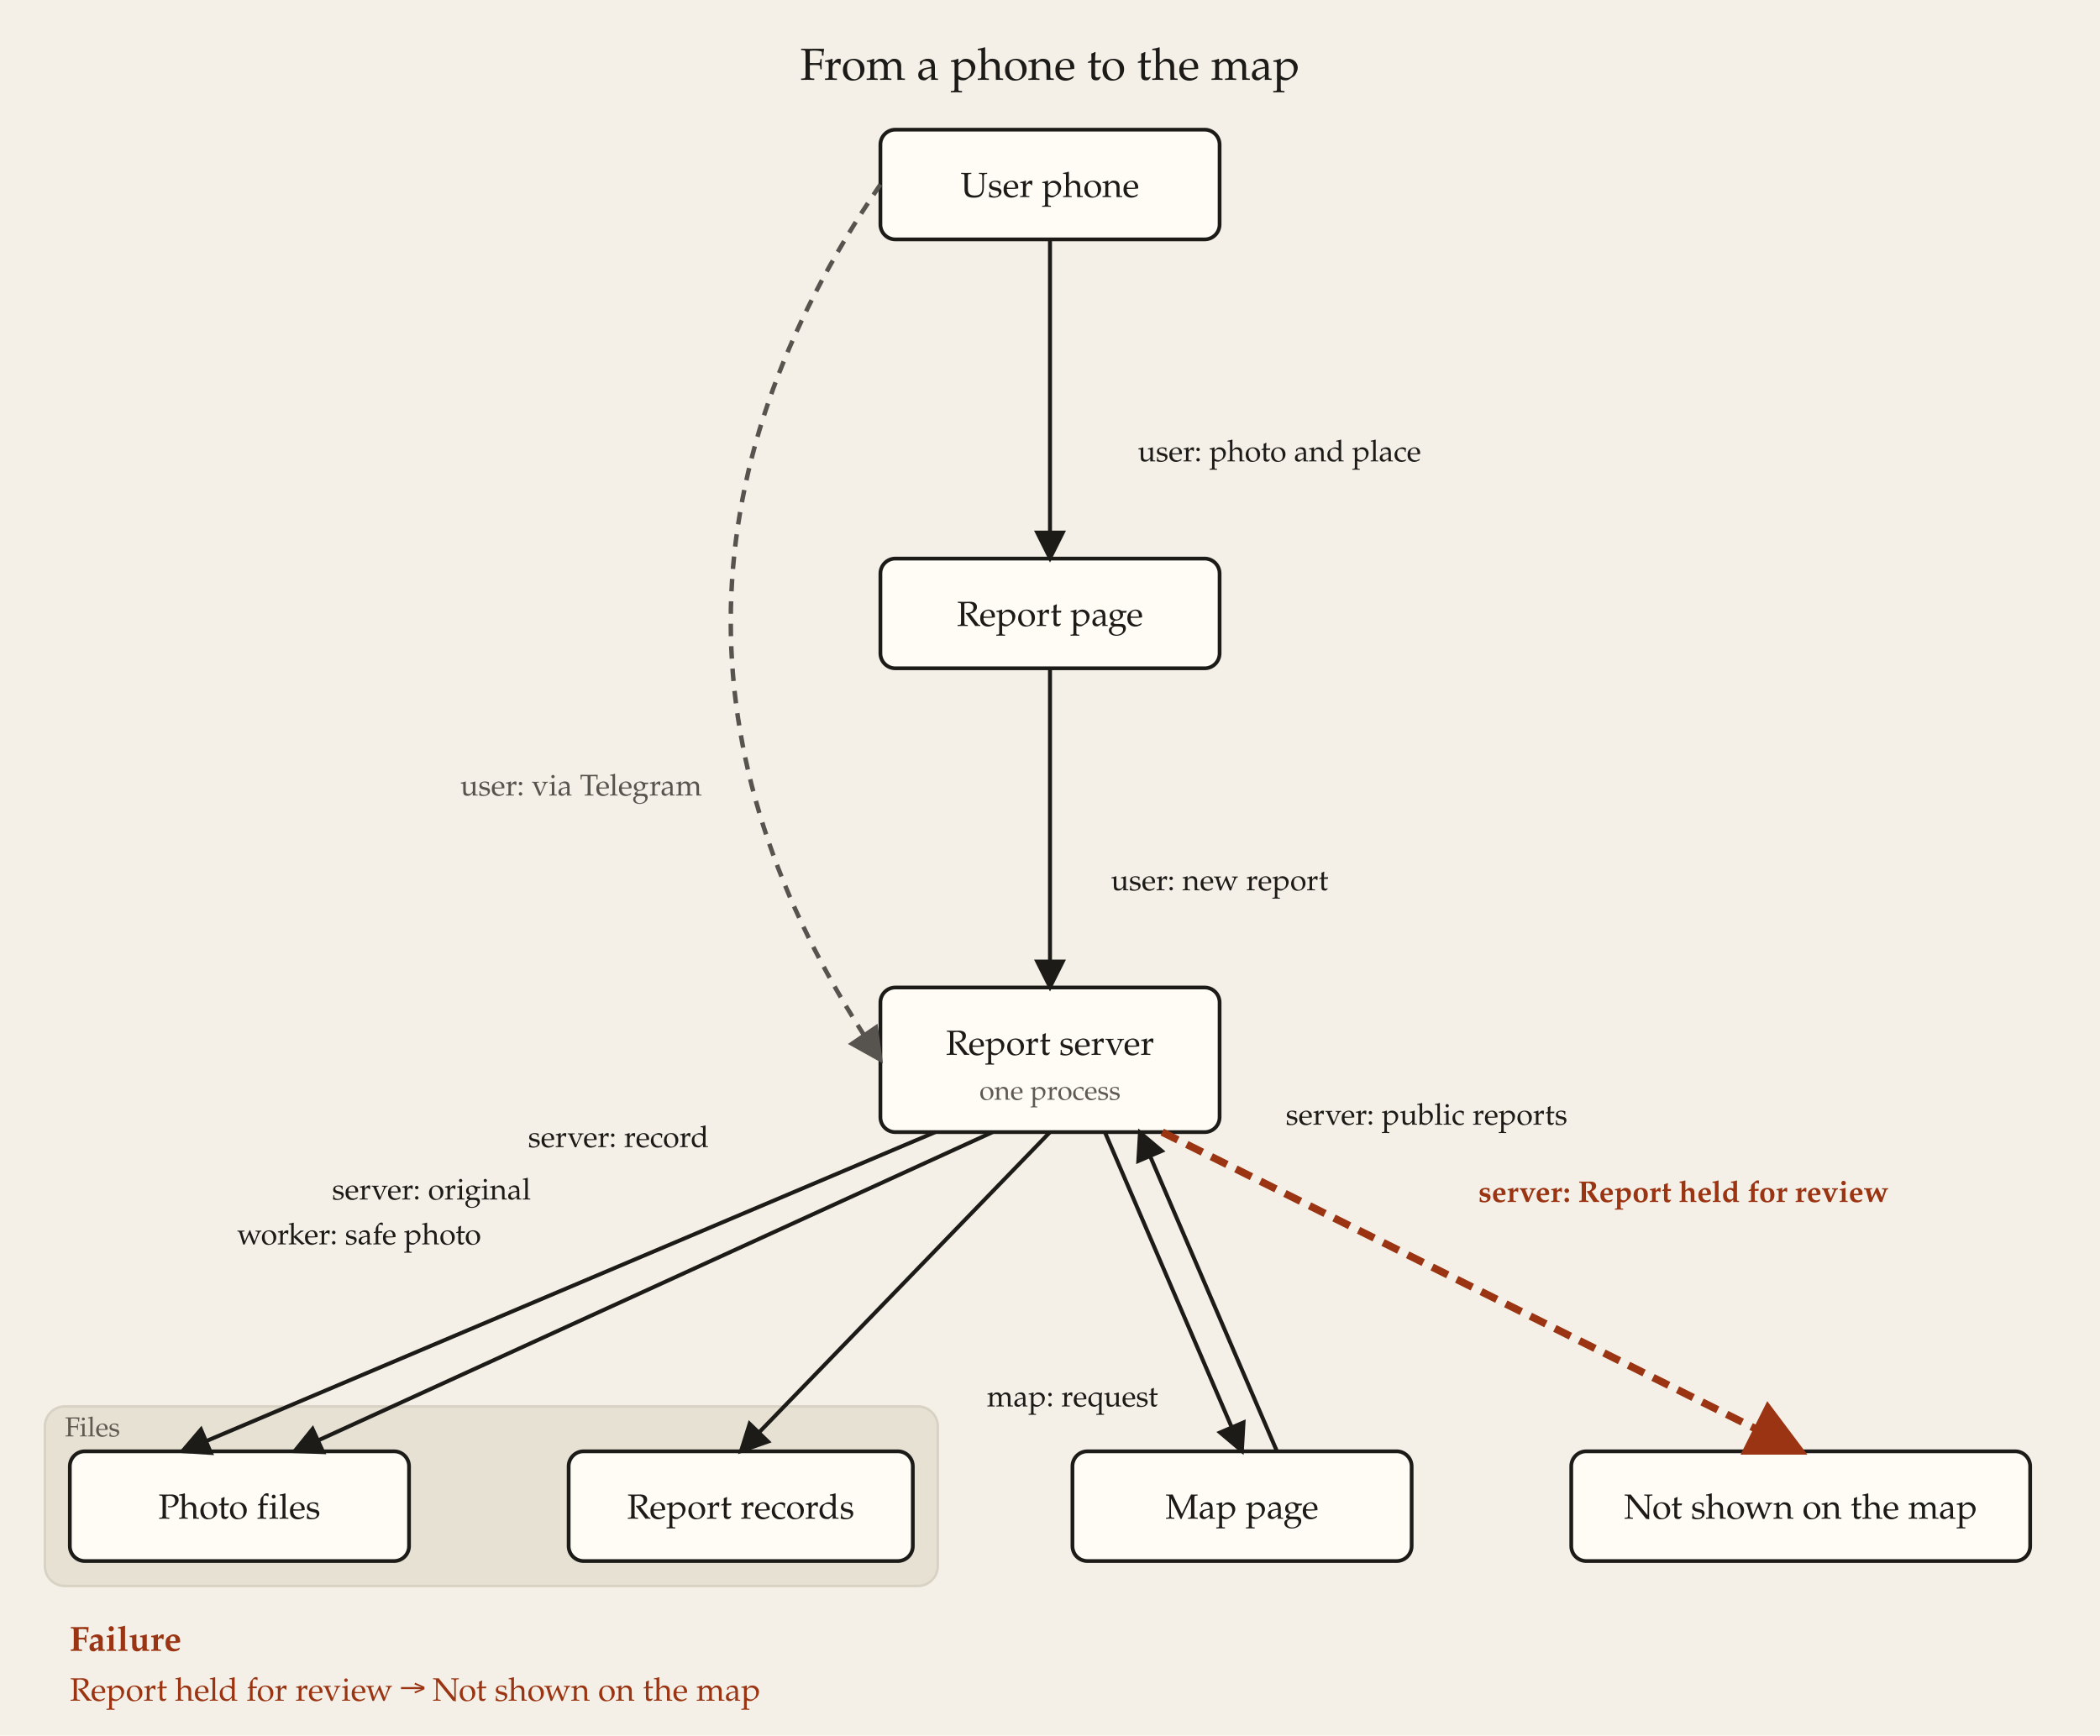
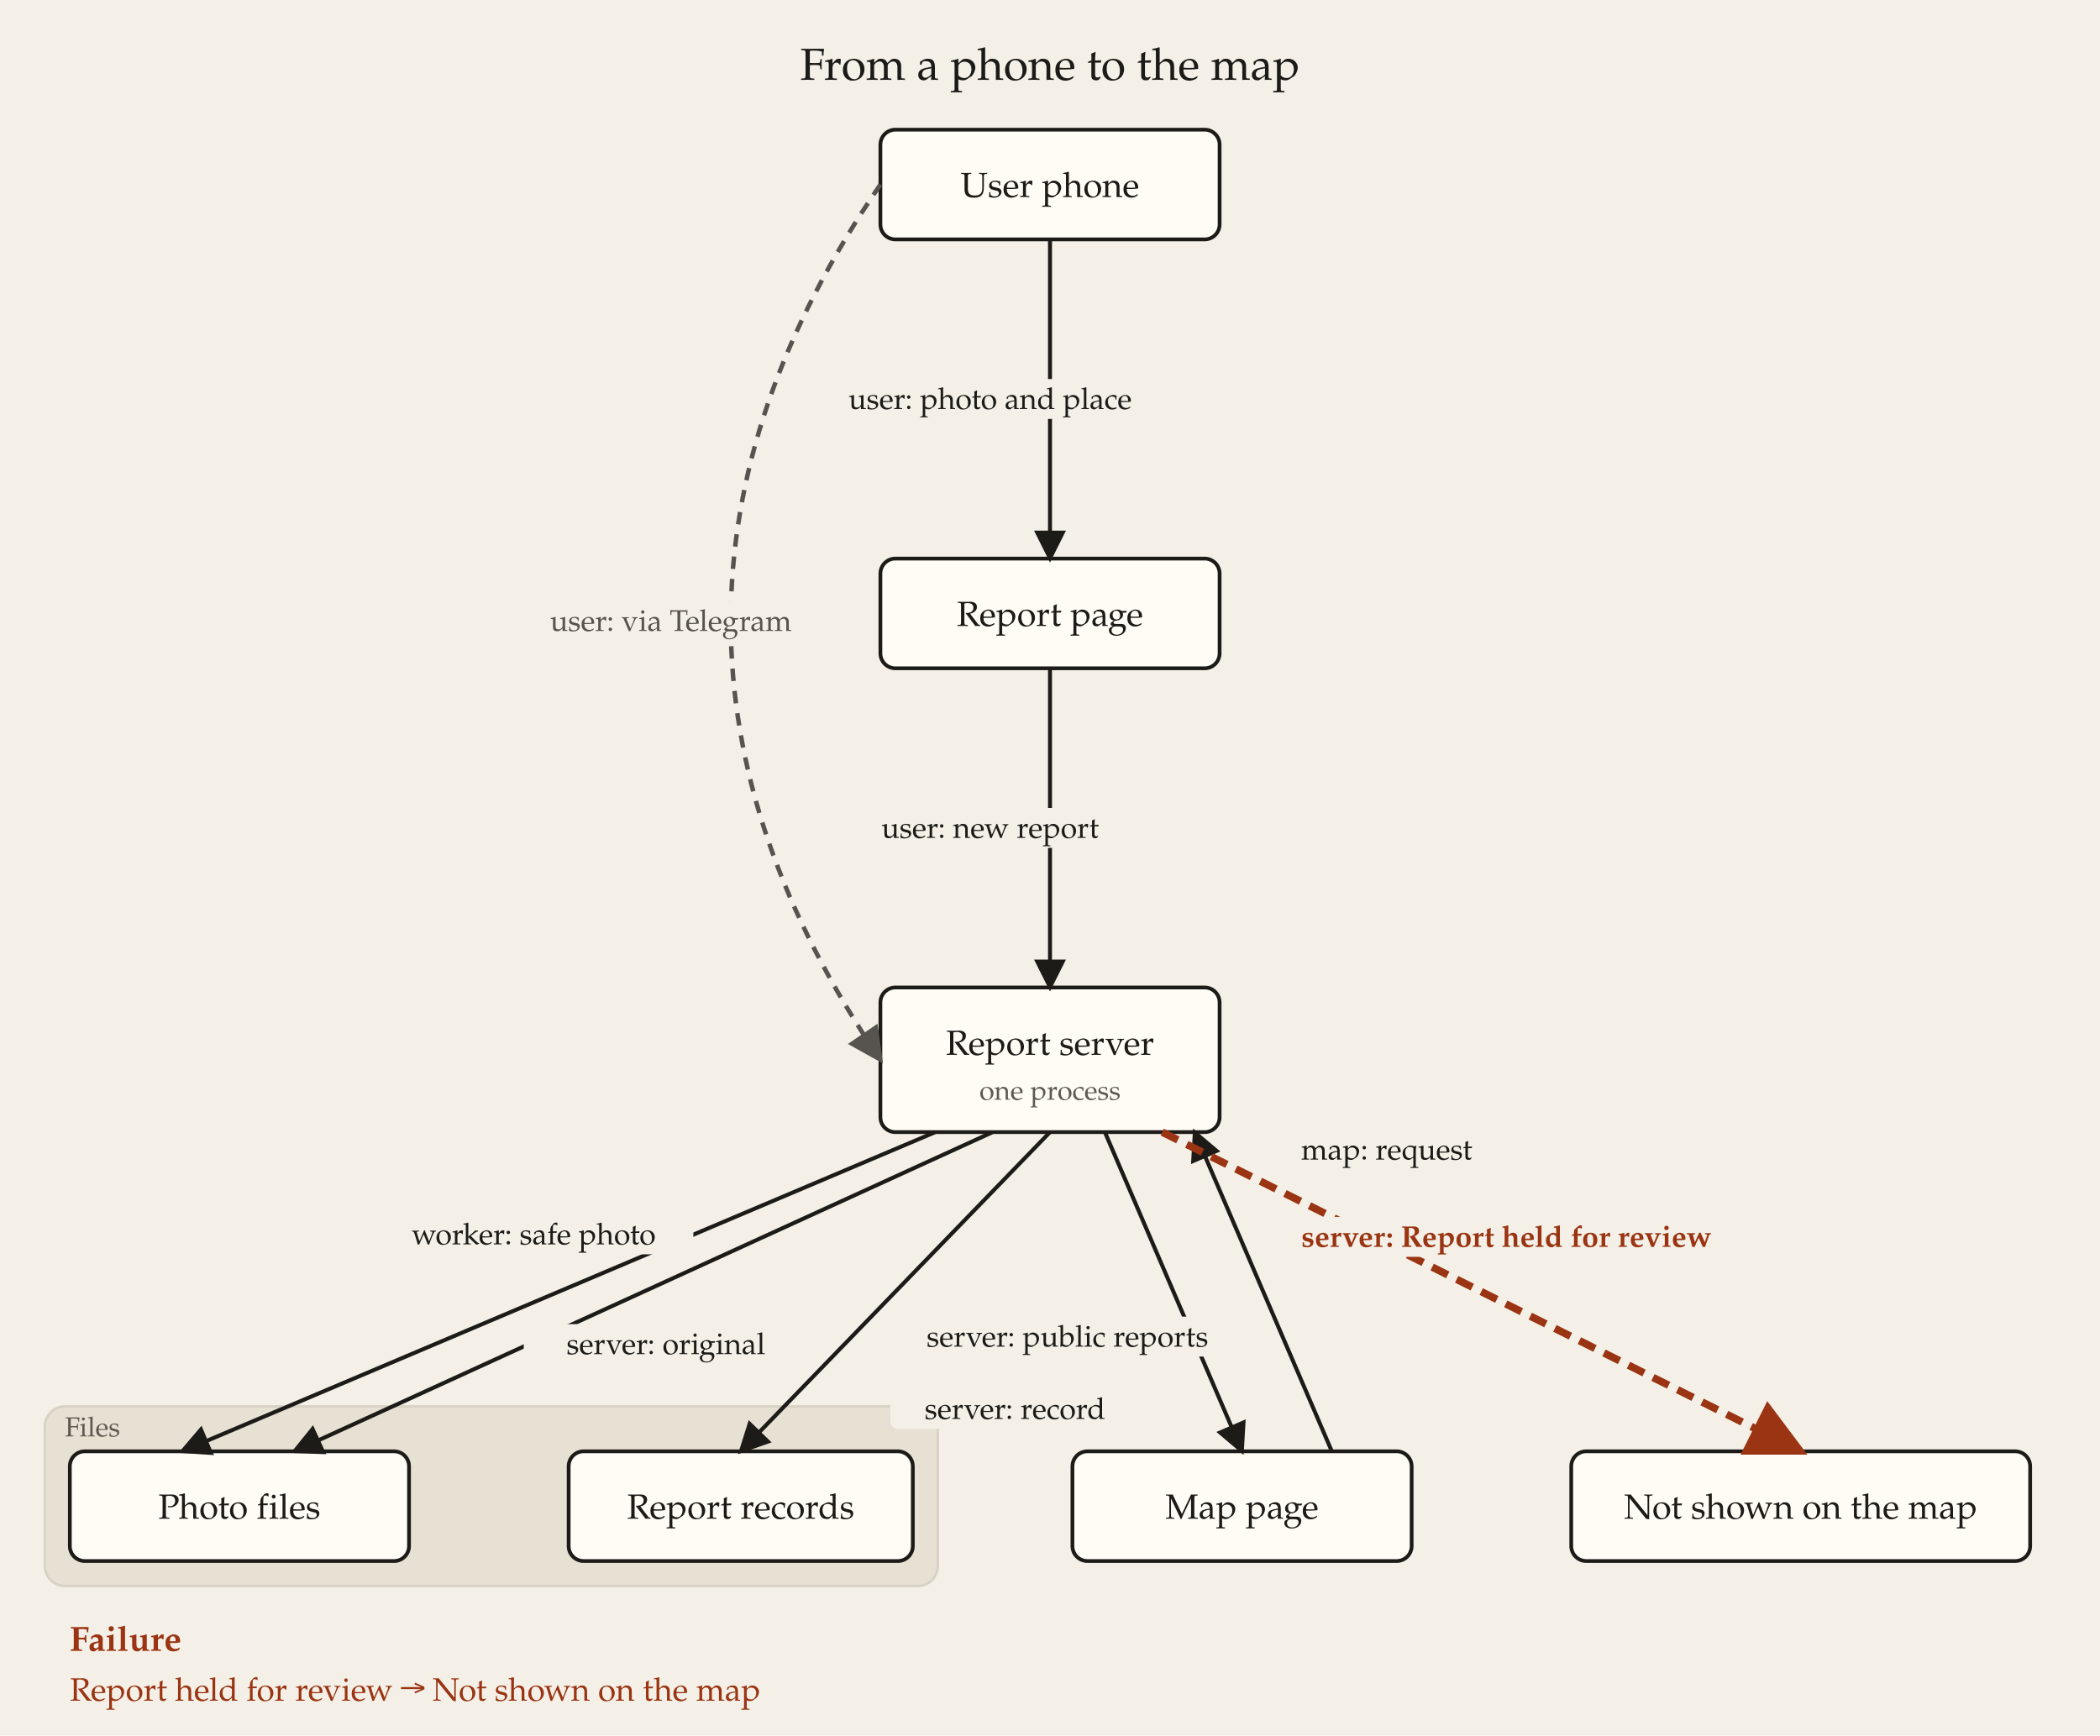
<svg xmlns="http://www.w3.org/2000/svg" width="842" height="696" viewBox="0 0 842 696" font-family="Georgia, Palatino, serif">
  <rect width="842" height="696" fill="#f4f0e7" />
  <defs>
    <marker id="ah-norm" markerWidth="8" markerHeight="8" refX="7" refY="4" orient="auto">
      <path d="M0,0 L8,4 L0,8 Z" fill="#1c1b18" />
    </marker>
    <marker id="ah-opt" markerWidth="8" markerHeight="8" refX="7" refY="4" orient="auto">
      <path d="M0,0 L8,4 L0,8 Z" fill="#57534e" />
    </marker>
    <marker id="ah-fail" markerWidth="9" markerHeight="9" refX="7" refY="4" orient="auto">
      <path d="M0,0 L8,4 L0,8 Z" fill="#9a3412" />
    </marker>
  </defs>
  <text x="421" y="32" text-anchor="middle" font-size="18" fill="#1c1b18">From a phone to the map</text>
  <rect x="18" y="564" width="358" height="72" rx="8" fill="#e7e1d4" stroke="#d8d2c4" />
  <text x="26" y="576" font-size="11" fill="#5e5a52">Files</text>
  <rect x="353" y="52" width="136" height="44" rx="6" fill="#fffcf6" stroke="#1c1b18" stroke-width="1.5" />
  <text x="421" y="79" text-anchor="middle" font-size="14" fill="#1c1b18">User phone</text>
  <rect x="353" y="224" width="136" height="44" rx="6" fill="#fffcf6" stroke="#1c1b18" stroke-width="1.5" />
  <text x="421" y="251" text-anchor="middle" font-size="14" fill="#1c1b18">Report page</text>
  <rect x="353" y="396" width="136" height="58" rx="6" fill="#fffcf6" stroke="#1c1b18" stroke-width="1.5" />
  <text x="421" y="423" text-anchor="middle" font-size="14" fill="#1c1b18">Report server</text>
  <text x="421" y="441" text-anchor="middle" font-size="11" fill="#5e5a52">one process</text>
  <rect x="28" y="582" width="136" height="44" rx="6" fill="#fffcf6" stroke="#1c1b18" stroke-width="1.5" />
  <text x="96" y="609" text-anchor="middle" font-size="14" fill="#1c1b18">Photo files</text>
  <rect x="228" y="582" width="138" height="44" rx="6" fill="#fffcf6" stroke="#1c1b18" stroke-width="1.5" />
  <text x="297" y="609" text-anchor="middle" font-size="14" fill="#1c1b18">Report records</text>
  <rect x="430" y="582" width="136" height="44" rx="6" fill="#fffcf6" stroke="#1c1b18" stroke-width="1.5" />
  <text x="498" y="609" text-anchor="middle" font-size="14" fill="#1c1b18">Map page</text>
  <rect x="630" y="582" width="184" height="44" rx="6" fill="#fffcf6" stroke="#1c1b18" stroke-width="1.5" />
  <text x="722" y="609" text-anchor="middle" font-size="14" fill="#1c1b18">Not shown on the map</text>
  <path d="M 375 454 L 73 582" fill="none" stroke="#1c1b18" stroke-width="1.6" marker-end="url(#ah-norm)" />
  <path d="M 421 96 L 421 224" fill="none" stroke="#1c1b18" stroke-width="1.6" marker-end="url(#ah-norm)" />
  <path d="M 398 454 L 118 582" fill="none" stroke="#1c1b18" stroke-width="1.6" marker-end="url(#ah-norm)" />
  <path d="M 421 454 L 297 582" fill="none" stroke="#1c1b18" stroke-width="1.6" marker-end="url(#ah-norm)" />
  <path d="M 443 454 L 498 582" fill="none" stroke="#1c1b18" stroke-width="1.6" marker-end="url(#ah-norm)" />
  <path d="M 421 268 L 421 396" fill="none" stroke="#1c1b18" stroke-width="1.6" marker-end="url(#ah-norm)" />
-   <path d="M 512 582 L 457 454" fill="none" stroke="#1c1b18" stroke-width="1.6" marker-end="url(#ah-norm)" />
+   <path d="M 534 582 L 479 454" fill="none" stroke="#1c1b18" stroke-width="1.6" marker-end="url(#ah-norm)" />
  <path d="M 353 74 Q 233 249 353 425" fill="none" stroke="#57534e" stroke-width="1.8" stroke-dasharray="5 4" marker-end="url(#ah-opt)" />
  <path d="M 466 454 L 722 582" fill="none" stroke="#9a3412" stroke-width="3" stroke-dasharray="7 4" marker-end="url(#ah-fail)" />
-   <rect x="440" y="173" width="146" height="16" rx="3" fill="#f4f0e7" />
-   <text x="513" y="185" text-anchor="middle" font-size="12" font-weight="400" fill="#1c1b18">user: photo and place</text>
-   <rect x="432" y="345" width="114" height="16" rx="3" fill="#f4f0e7" />
-   <text x="489" y="357" text-anchor="middle" font-size="12" font-weight="400" fill="#1c1b18">user: new report</text>
-   <rect x="116" y="469" width="114" height="16" rx="3" fill="#f4f0e7" />
-   <text x="173" y="481" text-anchor="middle" font-size="12" font-weight="400" fill="#1c1b18">server: original</text>
-   <rect x="198" y="448" width="101" height="16" rx="3" fill="#f4f0e7" />
-   <text x="248" y="460" text-anchor="middle" font-size="12" font-weight="400" fill="#1c1b18">server: record</text>
-   <rect x="81" y="487" width="127" height="16" rx="3" fill="#f4f0e7" />
-   <text x="144" y="499" text-anchor="middle" font-size="12" font-weight="400" fill="#1c1b18">worker: safe photo</text>
-   <rect x="386" y="552" width="88" height="16" rx="3" fill="#f4f0e7" />
-   <text x="430" y="564" text-anchor="middle" font-size="12" font-weight="400" fill="#1c1b18">map: request</text>
-   <rect x="496" y="439" width="153" height="16" rx="3" fill="#f4f0e7" />
-   <text x="572" y="451" text-anchor="middle" font-size="12" font-weight="400" fill="#1c1b18">server: public reports</text>
-   <rect x="573" y="470" width="205" height="16" rx="3" fill="#f4f0e7" />
-   <text x="675" y="482" text-anchor="middle" font-size="12" font-weight="700" fill="#9a3412">server: Report held for review</text>
-   <rect x="170" y="307" width="127" height="16" rx="3" fill="#f4f0e7" />
-   <text x="233" y="319" text-anchor="middle" font-size="12" font-weight="400" fill="#57534e">user: via Telegram</text>
+   <rect x="324" y="152" width="146" height="16" rx="3" fill="#f4f0e7" />
+   <text x="397" y="164" text-anchor="middle" font-size="12" font-weight="400" fill="#1c1b18">user: photo and place</text>
+   <rect x="340" y="324" width="114" height="16" rx="3" fill="#f4f0e7" />
+   <text x="397" y="336" text-anchor="middle" font-size="12" font-weight="400" fill="#1c1b18">user: new report</text>
+   <rect x="210" y="531" width="114" height="16" rx="3" fill="#f4f0e7" />
+   <text x="267" y="543" text-anchor="middle" font-size="12" font-weight="400" fill="#1c1b18">server: original</text>
+   <rect x="357" y="557" width="101" height="16" rx="3" fill="#f4f0e7" />
+   <text x="407" y="569" text-anchor="middle" font-size="12" font-weight="400" fill="#1c1b18">server: record</text>
+   <rect x="151" y="487" width="127" height="16" rx="3" fill="#f4f0e7" />
+   <text x="214" y="499" text-anchor="middle" font-size="12" font-weight="400" fill="#1c1b18">worker: safe photo</text>
+   <rect x="512" y="453" width="88" height="16" rx="3" fill="#f4f0e7" />
+   <text x="556" y="465" text-anchor="middle" font-size="12" font-weight="400" fill="#1c1b18">map: request</text>
+   <rect x="352" y="528" width="153" height="16" rx="3" fill="#f4f0e7" />
+   <text x="428" y="540" text-anchor="middle" font-size="12" font-weight="400" fill="#1c1b18">server: public reports</text>
+   <rect x="502" y="488" width="205" height="16" rx="3" fill="#f4f0e7" />
+   <text x="604" y="500" text-anchor="middle" font-size="12" font-weight="700" fill="#9a3412">server: Report held for review</text>
+   <rect x="206" y="241" width="127" height="16" rx="3" fill="#f4f0e7" />
+   <text x="269" y="253" text-anchor="middle" font-size="12" font-weight="400" fill="#57534e">user: via Telegram</text>
  <text x="28" y="662" font-size="14" font-weight="700" fill="#9a3412">Failure</text>
  <text x="28" y="682" font-size="13" fill="#9a3412">Report held for review → Not shown on the map</text>
</svg>
